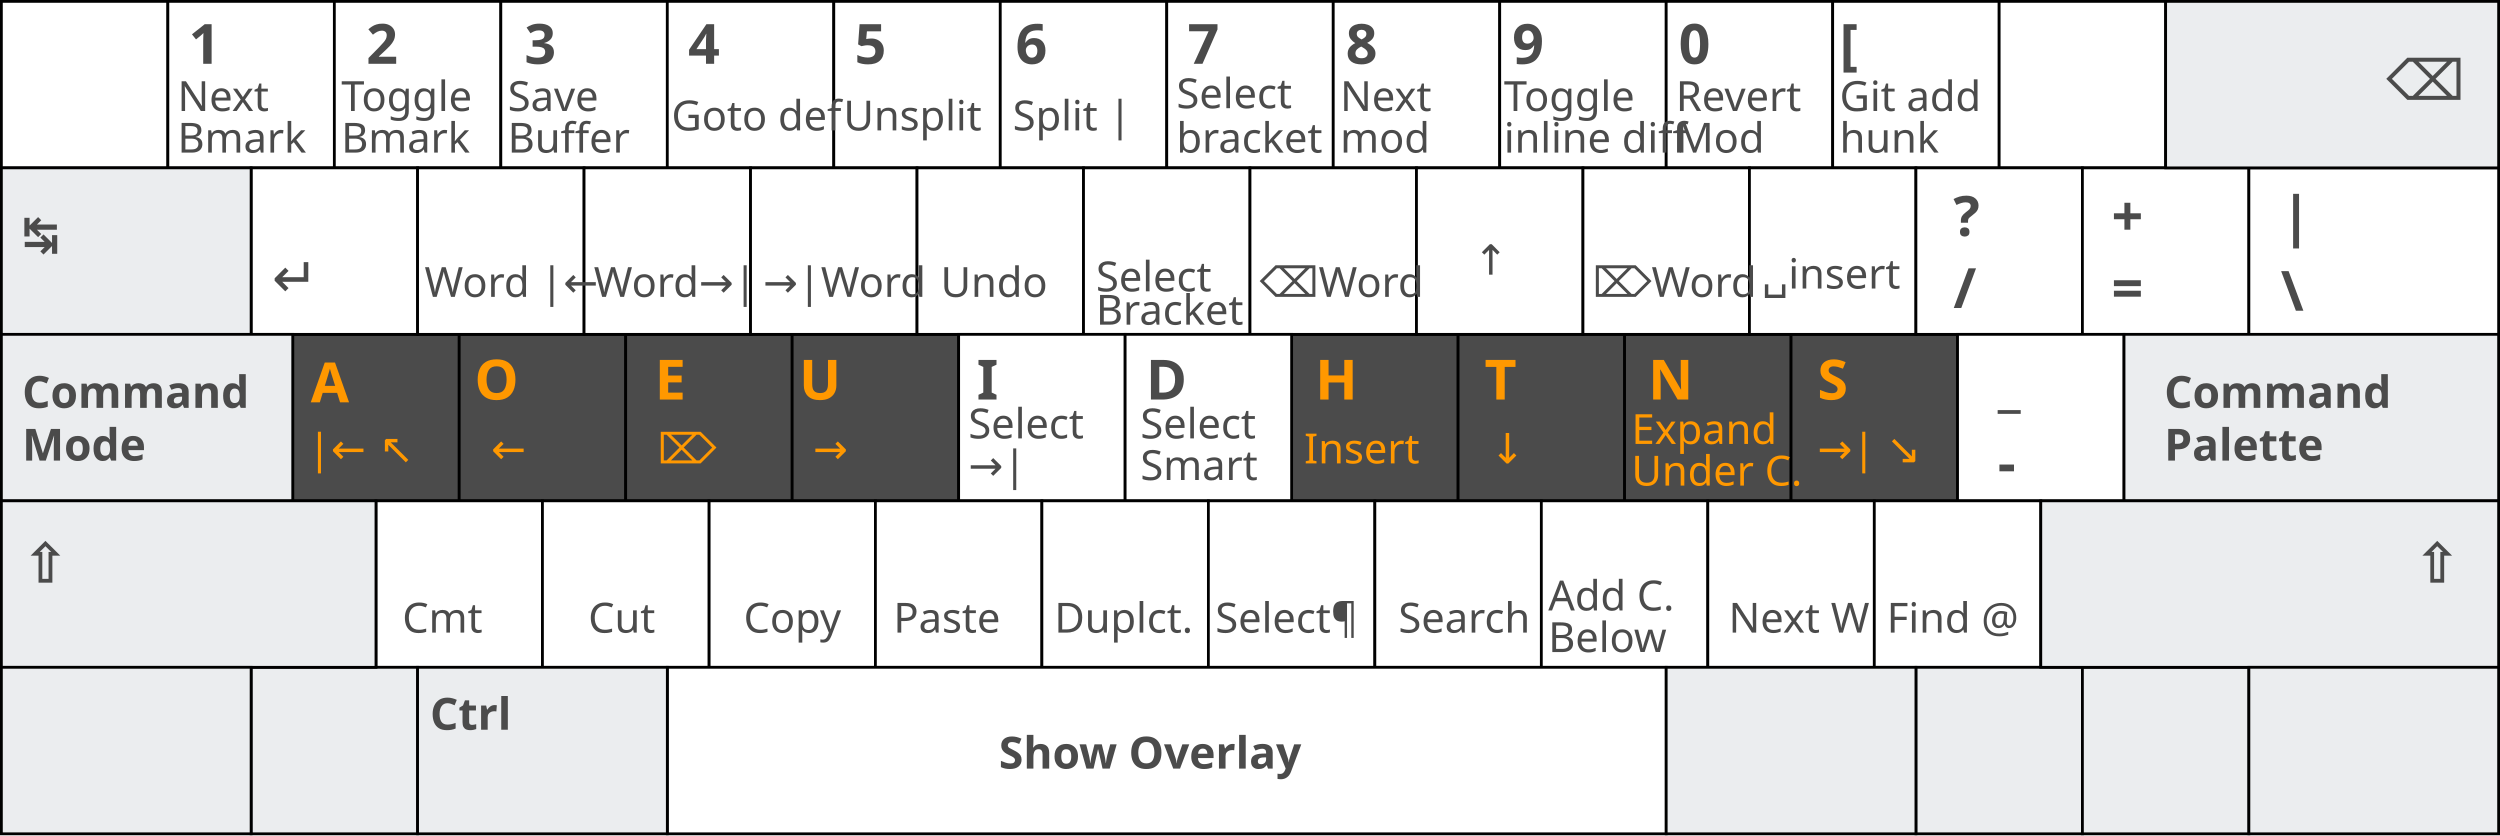
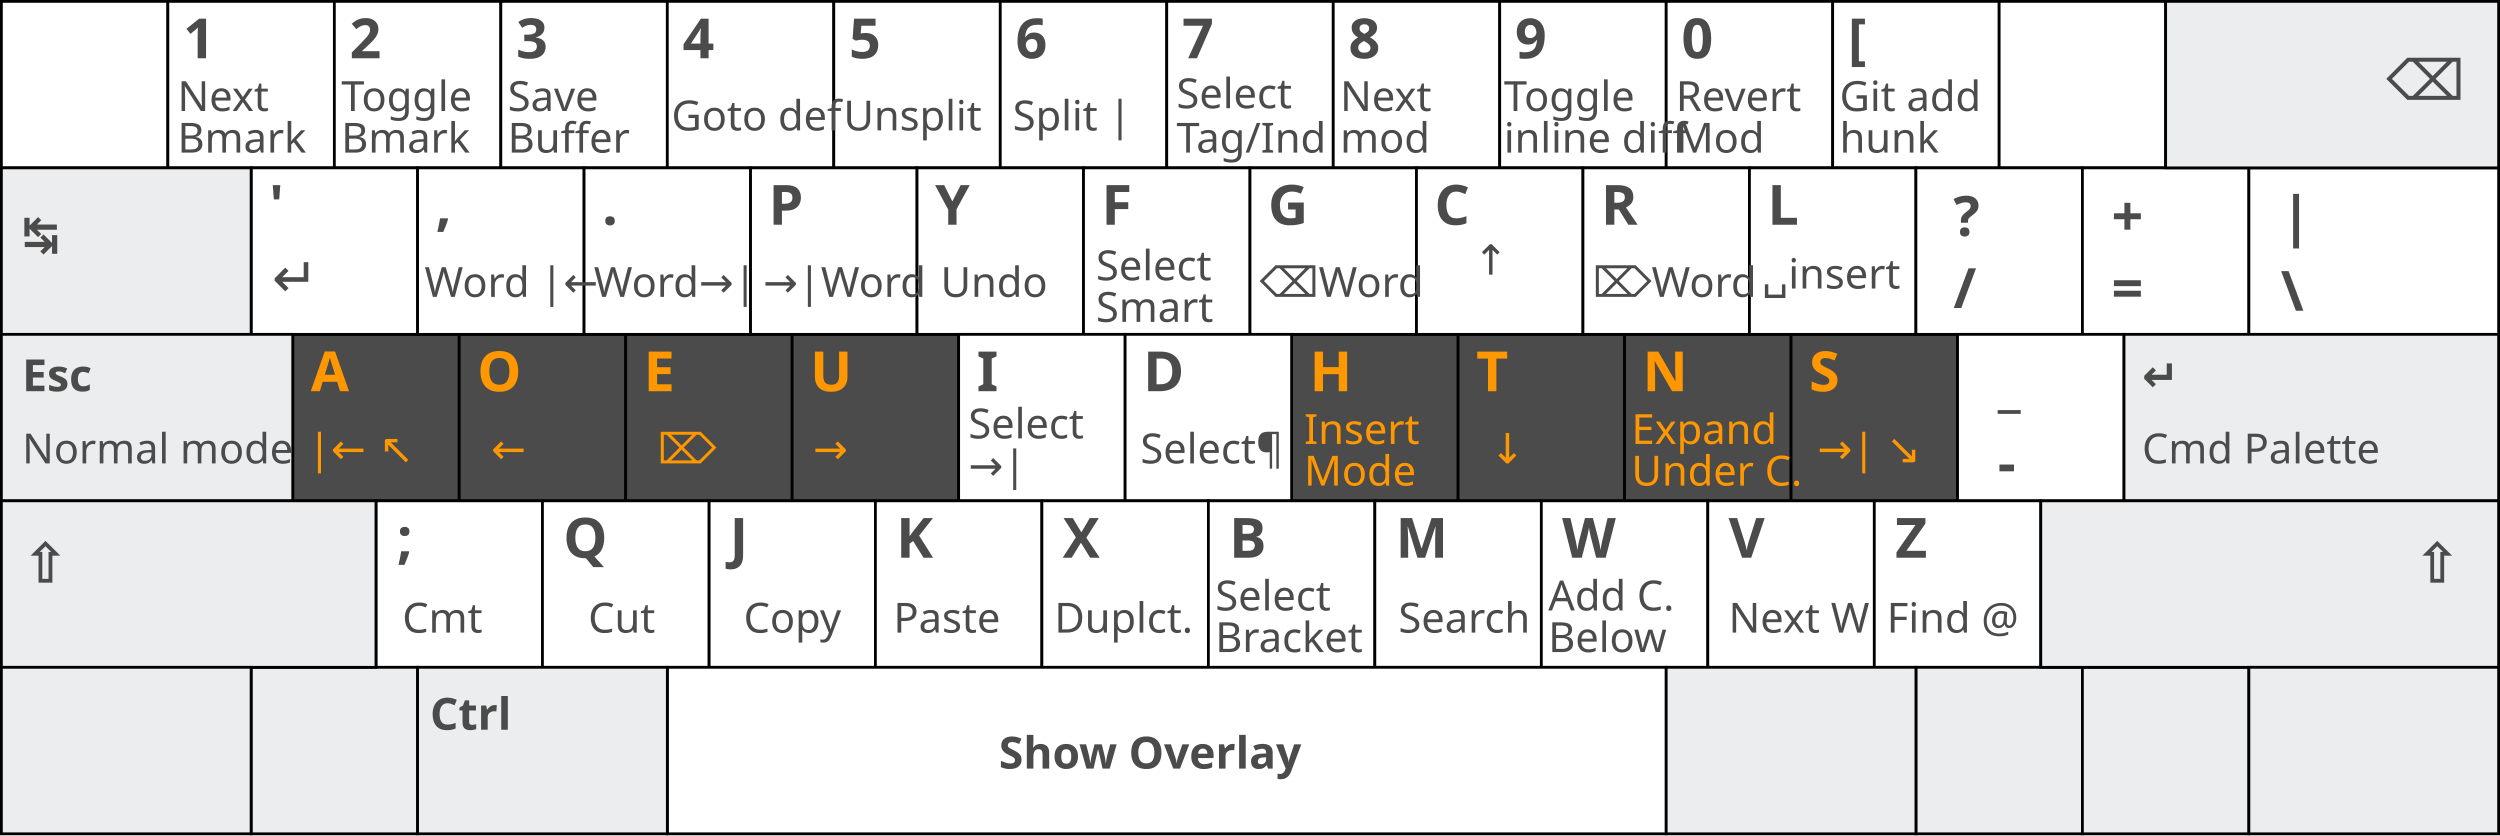
- <svg xmlns="http://www.w3.org/2000/svg" height="301" width="901" version="1.0" id="svg2" style="font-family:sans-serif;font-weight:normal;font-size:15px;fill:#4B4B4B">
+ <svg xmlns="http://www.w3.org/2000/svg" height="301" width="901" version="1.0" style="font-family:sans-serif;font-weight:normal;font-size:15px;fill:#4B4B4B">
  <g style="stroke:#000000;stroke-width:1">
    <path d="m 105.5,120.5 60,0 0,60 -60,0 0,-60 z" />
    <path d="m 165.5,120.5 60,0 0,60 -60,0 0,-60 z" />
    <path d="m 225.5,120.5 60,0 0,60 -60,0 0,-60 z" />
    <path d="m 285.5,120.5 60,0 0,60 -60,0 0,-60 z" />
    <path d="m 465.5,120.5 60,0 0,60 -60,0 0,-60 z" />
    <path d="m 525.5,120.5 60,0 0,60 -60,0 0,-60 z" />
    <path d="m 585.5,120.5 60,0 0,60 -60,0 0,-60 z" />
    <path d="m 645.5,120.5 60,0 0,60 -60,0 0,-60 z" />
    <g style="fill:#ffffff">
      <path d="m 0.5,0.5 60,0 0,60 -60,0 0,-60 z" />
      <path d="m 60.5,0.5 60,0 0,60 -60,0 0,-60 z" />
      <path d="m 120.5,0.5 60,0 0,60 -60,0 0,-60 z" />
      <path d="m 180.5,0.5 60,0 0,60 -60,0 0,-60 z" />
      <path d="m 240.5,0.5 60,0 0,60 -60,0 0,-60 z" />
      <path d="m 300.5,0.5 60,0 0,60 -60,0 0,-60 z" />
      <path d="m 360.5,0.5 60,0 0,60 -60,0 0,-60 z" />
      <path d="m 420.5,0.5 60,0 0,60 -60,0 0,-60 z" />
      <path d="m 480.5,0.5 60,0 0,60 -60,0 0,-60 z" />
      <path d="m 540.5,0.5 60,0 0,60 -60,0 0,-60 z" />
      <path d="m 600.5,0.5 60,0 0,60 -60,0 0,-60 z" />
      <path d="m 660.5,0.5 60,0 0,60 -60,0 0,-60 z" />
      <path d="m 720.5,0.5 60,0 0,60 -60,0 0,-60 z" />
      <path d="m 90.5,60.5 60,0 0,60 -60,0 0,-60 z" />
      <path d="m 150.5,60.5 60,0 0,60 -60,0 0,-60 z" />
      <path d="m 210.5,60.5 60,0 0,60 -60,0 0,-60 z" />
      <path d="m 270.5,60.5 60,0 0,60 -60,0 0,-60 z" />
      <path d="m 330.5,60.5 60,0 0,60 -60,0 0,-60 z" />
      <path d="m 390.5,60.5 60,0 0,60 -60,0 0,-60 z" />
      <path d="m 450.5,60.5 60,0 0,60 -60,0 0,-60 z" />
      <path d="m 510.5,60.5 60,0 0,60 -60,0 0,-60 z" />
      <path d="m 570.5,60.5 60,0 0,60 -60,0 0,-60 z" />
      <path d="m 630.5,60.5 60,0 0,60 -60,0 0,-60 z" />
      <path d="m 690.5,60.5 60,0 0,60 -60,0 0,-60 z" />
      <path d="m 750.5,60.5 60,0 0,60 -60,0 0,-60 z" />
      <path d="m 810.5,60.5 90,0 0,60 -90,0 0,-60 z" />
      <path d="m 345.5,120.5 60,0 0,60 -60,0 0,-60 z" />
      <path d="m 405.5,120.5 60,0 0,60 -60,0 0,-60 z" />
      <path d="m 705.5,120.5 60,0 0,60 -60,0 0,-60 z" />
      <path d="m 135.5,180.5 60,0 0,60 -60,0 0,-60 z" />
      <path d="m 255.5,180.5 60,0 0,60 -60,0 0,-60 z" />
      <path d="m 195.5,180.5 60,0 0,60 -60,0 0,-60 z" />
      <path d="m 315.5,180.5 60,0 0,60 -60,0 0,-60 z" />
      <path d="m 375.5,180.5 60,0 0,60 -60,0 0,-60 z" />
      <path d="m 435.5,180.5 60,0 0,60 -60,0 0,-60 z" />
      <path d="m 495.5,180.5 60,0 0,60 -60,0 0,-60 z" />
      <path d="m 555.5,180.5 60,0 0,60 -60,0 0,-60 z" />
      <path d="m 615.5,180.5 60,0 0,60 -60,0 0,-60 z" />
      <path d="m 675.5,180.5 60,0 0,60 -60,0 0,-60 z" />
      <path d="m 240.5,240.5 360,0 0,60 -360,0 0,-60 z" />
    </g>
    <g style="fill:#EBEDEF">
      <path d="m 90.5,240.5 60,0 0,60 -60,0 0,-60 z" />
      <path d="m 690.5,240.5 60,0 0,60 -60,0 0,-60 z" />
      <path d="m 750.5,240.5 60,0 0,60 -60,0 0,-60 z" />
      <path d="m 780.5,0.5 120,0 0,60 -120,0 0,-60 z" />
      <path d="m 0.5,60.5 90,0 0,60 -90,0 0,-60 z" />
      <path d="m 0.5,120.5 105,0 0,60 -105,0 0,-60 z" />
      <path d="m 765.5,120.5 135,0 0,60 -135,0 0,-60 z" />
      <path d="m 0.5,180.5 135,0 0,60 -135,0 0,-60 z" />
      <path d="m 735.5,180.5 165,0 0,60 -165,0 0,-60 z" />
      <path d="m 0.5,240.5 90,0 0,60 -90,0 0,-60 z" />
      <path d="m 810.5,240.5 90,0 0,60 -90,0 0,-60 z" />
      <path d="m 150.5,240.5 90,0 0,60 -90,0 0,-60 z" />
      <path d="m 600.5,240.5 90,0 0,60 -90,0 0,-60 z" />
    </g>
  </g>
  <g style="fill:#FF9800">
    <text>
      <tspan x="111" y="167">|← ↖︎</tspan>
      <tspan x="177" y="167">←</tspan>
      <tspan x="537" y="167">↓</tspan>
      <tspan x="588" y="160">Expand</tspan>
      <tspan x="588" y="175">Under C.</tspan>
-       <tspan x="470" y="167">Insert</tspan>
+       <tspan x="470" y="160">Insert</tspan>
+       <tspan x="470" y="175">Mode</tspan>
      <tspan x="655" y="167">→| ↘︎</tspan>
      <tspan x="237" y="167">⌦</tspan>
      <tspan x="293" y="167">→</tspan>
    </text>
    <text style="font-weight:bold;font-size:20px">
-       <tspan x="112" y="145">A</tspan>
-       <tspan x="171" y="144">O</tspan>
-       <tspan x="236" y="144">E</tspan>
-       <tspan x="288" y="144">U</tspan>
-       <tspan x="474" y="144">H</tspan>
-       <tspan x="535" y="144">T</tspan>
-       <tspan x="594" y="144">N</tspan>
-       <tspan x="655" y="144">S</tspan>
+       <tspan x="112" y="141">A</tspan>
+       <tspan x="172" y="141">O</tspan>
+       <tspan x="232" y="141">E</tspan>
+       <tspan x="292" y="141">U</tspan>
+       <tspan x="472" y="141">H</tspan>
+       <tspan x="532" y="141">T</tspan>
+       <tspan x="592" y="141">N</tspan>
+       <tspan x="652" y="141">S</tspan>
    </text>
  </g>
  <text>
    <tspan x="531" y="99">↑</tspan>
-     <tspan x="411" y="158">Select</tspan>
-     <tspan x="411" y="173">Smart</tspan>
-     <tspan x="395" y="105">Select</tspan>
-     <tspan x="395" y="117">Bracket</tspan>
+     <tspan x="411" y="167">Select¶</tspan>
+     <tspan x="395" y="101">Select</tspan>
+     <tspan x="772" y="167">Cmd Palette</tspan>
+     <tspan x="8" y="167">Normal mode</tspan>
+     <tspan x="395" y="116">Smart</tspan>
    <tspan x="635" y="104">␣insert</tspan>
    <tspan x="349" y="158">Select</tspan>
    <tspan x="349" y="173">→|</tspan>
    <tspan x="339" y="107">Undo</tspan>
    <tspan x="153" y="107">Word |←</tspan>
    <tspan x="214" y="107">Word→|</tspan>
    <tspan x="275" y="107">→|Word</tspan>
    <tspan x="454" y="107">⌫Word</tspan>
    <tspan x="574" y="107">⌦Word</tspan>
    <tspan x="145" y="228">Cmt</tspan>
    <tspan x="212" y="228">Cut</tspan>
    <tspan x="268" y="228">Copy</tspan>
    <tspan x="322" y="228">Paste</tspan>
    <tspan x="380" y="228">Duplct.</tspan>
-     <tspan x="438" y="228">Select¶</tspan>
+     <tspan x="438" y="220">Select</tspan>
+     <tspan x="438" y="235">Bracket</tspan>
    <tspan x="504" y="228">Search</tspan>
    <tspan x="623" y="228">Next W</tspan>
    <tspan x="680" y="228">Find @</tspan>
    <tspan x="558" y="220">Add C.</tspan>
    <tspan x="558" y="235">Below</tspan>
    <tspan x="242" y="47">Goto def</tspan>
    <tspan x="304" y="47">Unsplit</tspan>
    <tspan x="365" y="47">Split |</tspan>
    <tspan x="64" y="40">Next</tspan>
    <tspan x="64" y="55">Bmark</tspan>
    <tspan x="123" y="40">Toggle</tspan>
    <tspan x="123" y="55">Bmark</tspan>
    <tspan x="183" y="40">Save</tspan>
    <tspan x="183" y="55">Buffer</tspan>
    <tspan x="424" y="39">Select</tspan>
-     <tspan x="424" y="55">bracket</tspan>
+     <tspan x="424" y="55">Tag/Ind</tspan>
    <tspan x="483" y="40">Next</tspan>
    <tspan x="483" y="55">mod</tspan>
    <tspan x="542" y="40">Toggle</tspan>
    <tspan x="542" y="55">inline diff</tspan>
    <tspan x="604" y="40">Revert</tspan>
    <tspan x="604" y="55">Mod</tspan>
    <tspan x="663" y="40">Git add</tspan>
    <tspan x="663" y="55">hunk</tspan>
  </text>
  <text style="font-size:20px">
    <tspan x="860" y="36">⌫</tspan>
    <tspan x="98" y="107">↵</tspan>
  </text>
  <text style="font-weight:bold;font-size:16px">
-     <tspan x="780" y="147">Command</tspan>
-     <tspan x="780" y="166">Palette</tspan>
-     <tspan x="8" y="147">Command</tspan>
-     <tspan x="8" y="166">Mode</tspan>
+     <tspan x="780" y="166" />
+     <tspan x="8" y="141">Esc</tspan>
+     <tspan x="772" y="141">↵</tspan>
    <tspan x="8" y="90">↹</tspan>
    <tspan x="155" y="263">Ctrl</tspan>
    <tspan x="360" y="277">Show Overlay</tspan>
  </text>
  <text style="font-weight:bold;font-size:20px">
+     <tspan x="97" y="81">'</tspan>
+     <tspan x="157" y="81">,</tspan>
+     <tspan x="217" y="81">.</tspan>
+     <tspan x="277" y="81">P</tspan>
+     <tspan x="337" y="81">Y</tspan>
+     <tspan x="397" y="81">F</tspan>
+     <tspan x="457" y="81">G</tspan>
+     <tspan x="517" y="81">C</tspan>
+     <tspan x="577" y="81">R</tspan>
+     <tspan x="637" y="81">L</tspan>
    <tspan x="8" y="210">⇧</tspan>
    <tspan x="870" y="210">⇧</tspan>
-     <tspan x="68" y="23">1</tspan>
-     <tspan x="132" y="23">2</tspan>
-     <tspan x="189" y="23">3</tspan>
-     <tspan x="248" y="23">4</tspan>
-     <tspan x="308" y="23">5</tspan>
-     <tspan x="366" y="23">6</tspan>
-     <tspan x="428" y="23">7</tspan>
-     <tspan x="485" y="23">8</tspan>
-     <tspan x="545" y="23">9</tspan>
-     <tspan x="605" y="23">0</tspan>
-     <tspan x="663" y="23">[</tspan>
-     <tspan x="352" y="144">I</tspan>
-     <tspan x="413" y="144">D</tspan>
+     <tspan x="66" y="21">1</tspan>
+     <tspan x="126" y="21">2</tspan>
+     <tspan x="186" y="21">3</tspan>
+     <tspan x="246" y="21">4</tspan>
+     <tspan x="306" y="21">5</tspan>
+     <tspan x="366" y="21">6</tspan>
+     <tspan x="426" y="21">7</tspan>
+     <tspan x="486" y="21">8</tspan>
+     <tspan x="546" y="21">9</tspan>
+     <tspan x="606" y="21">0</tspan>
+     <tspan x="666" y="21">[</tspan>
    <tspan x="704" y="85">?</tspan>
    <tspan x="704" y="111">/</tspan>
    <tspan x="720" y="146">_</tspan>
    <tspan x="720" y="174">-</tspan>
    <tspan x="822" y="85">|</tspan>
    <tspan x="822" y="112">\</tspan>
    <tspan x="761" y="85">+</tspan>
    <tspan x="761" y="111">=</tspan>
+     <tspan x="352" y="141">I</tspan>
+     <tspan x="412" y="141">D</tspan>
+     <tspan x="143" y="201">;</tspan>
+     <tspan x="203" y="201">Q</tspan>
+     <tspan x="263" y="201">J</tspan>
+     <tspan x="323" y="201">K</tspan>
+     <tspan x="383" y="201">X</tspan>
+     <tspan x="443" y="201">B</tspan>
+     <tspan x="503" y="201">M</tspan>
+     <tspan x="563" y="201">W</tspan>
+     <tspan x="623" y="201">V</tspan>
+     <tspan x="683" y="201">Z</tspan>
  </text>
</svg>
